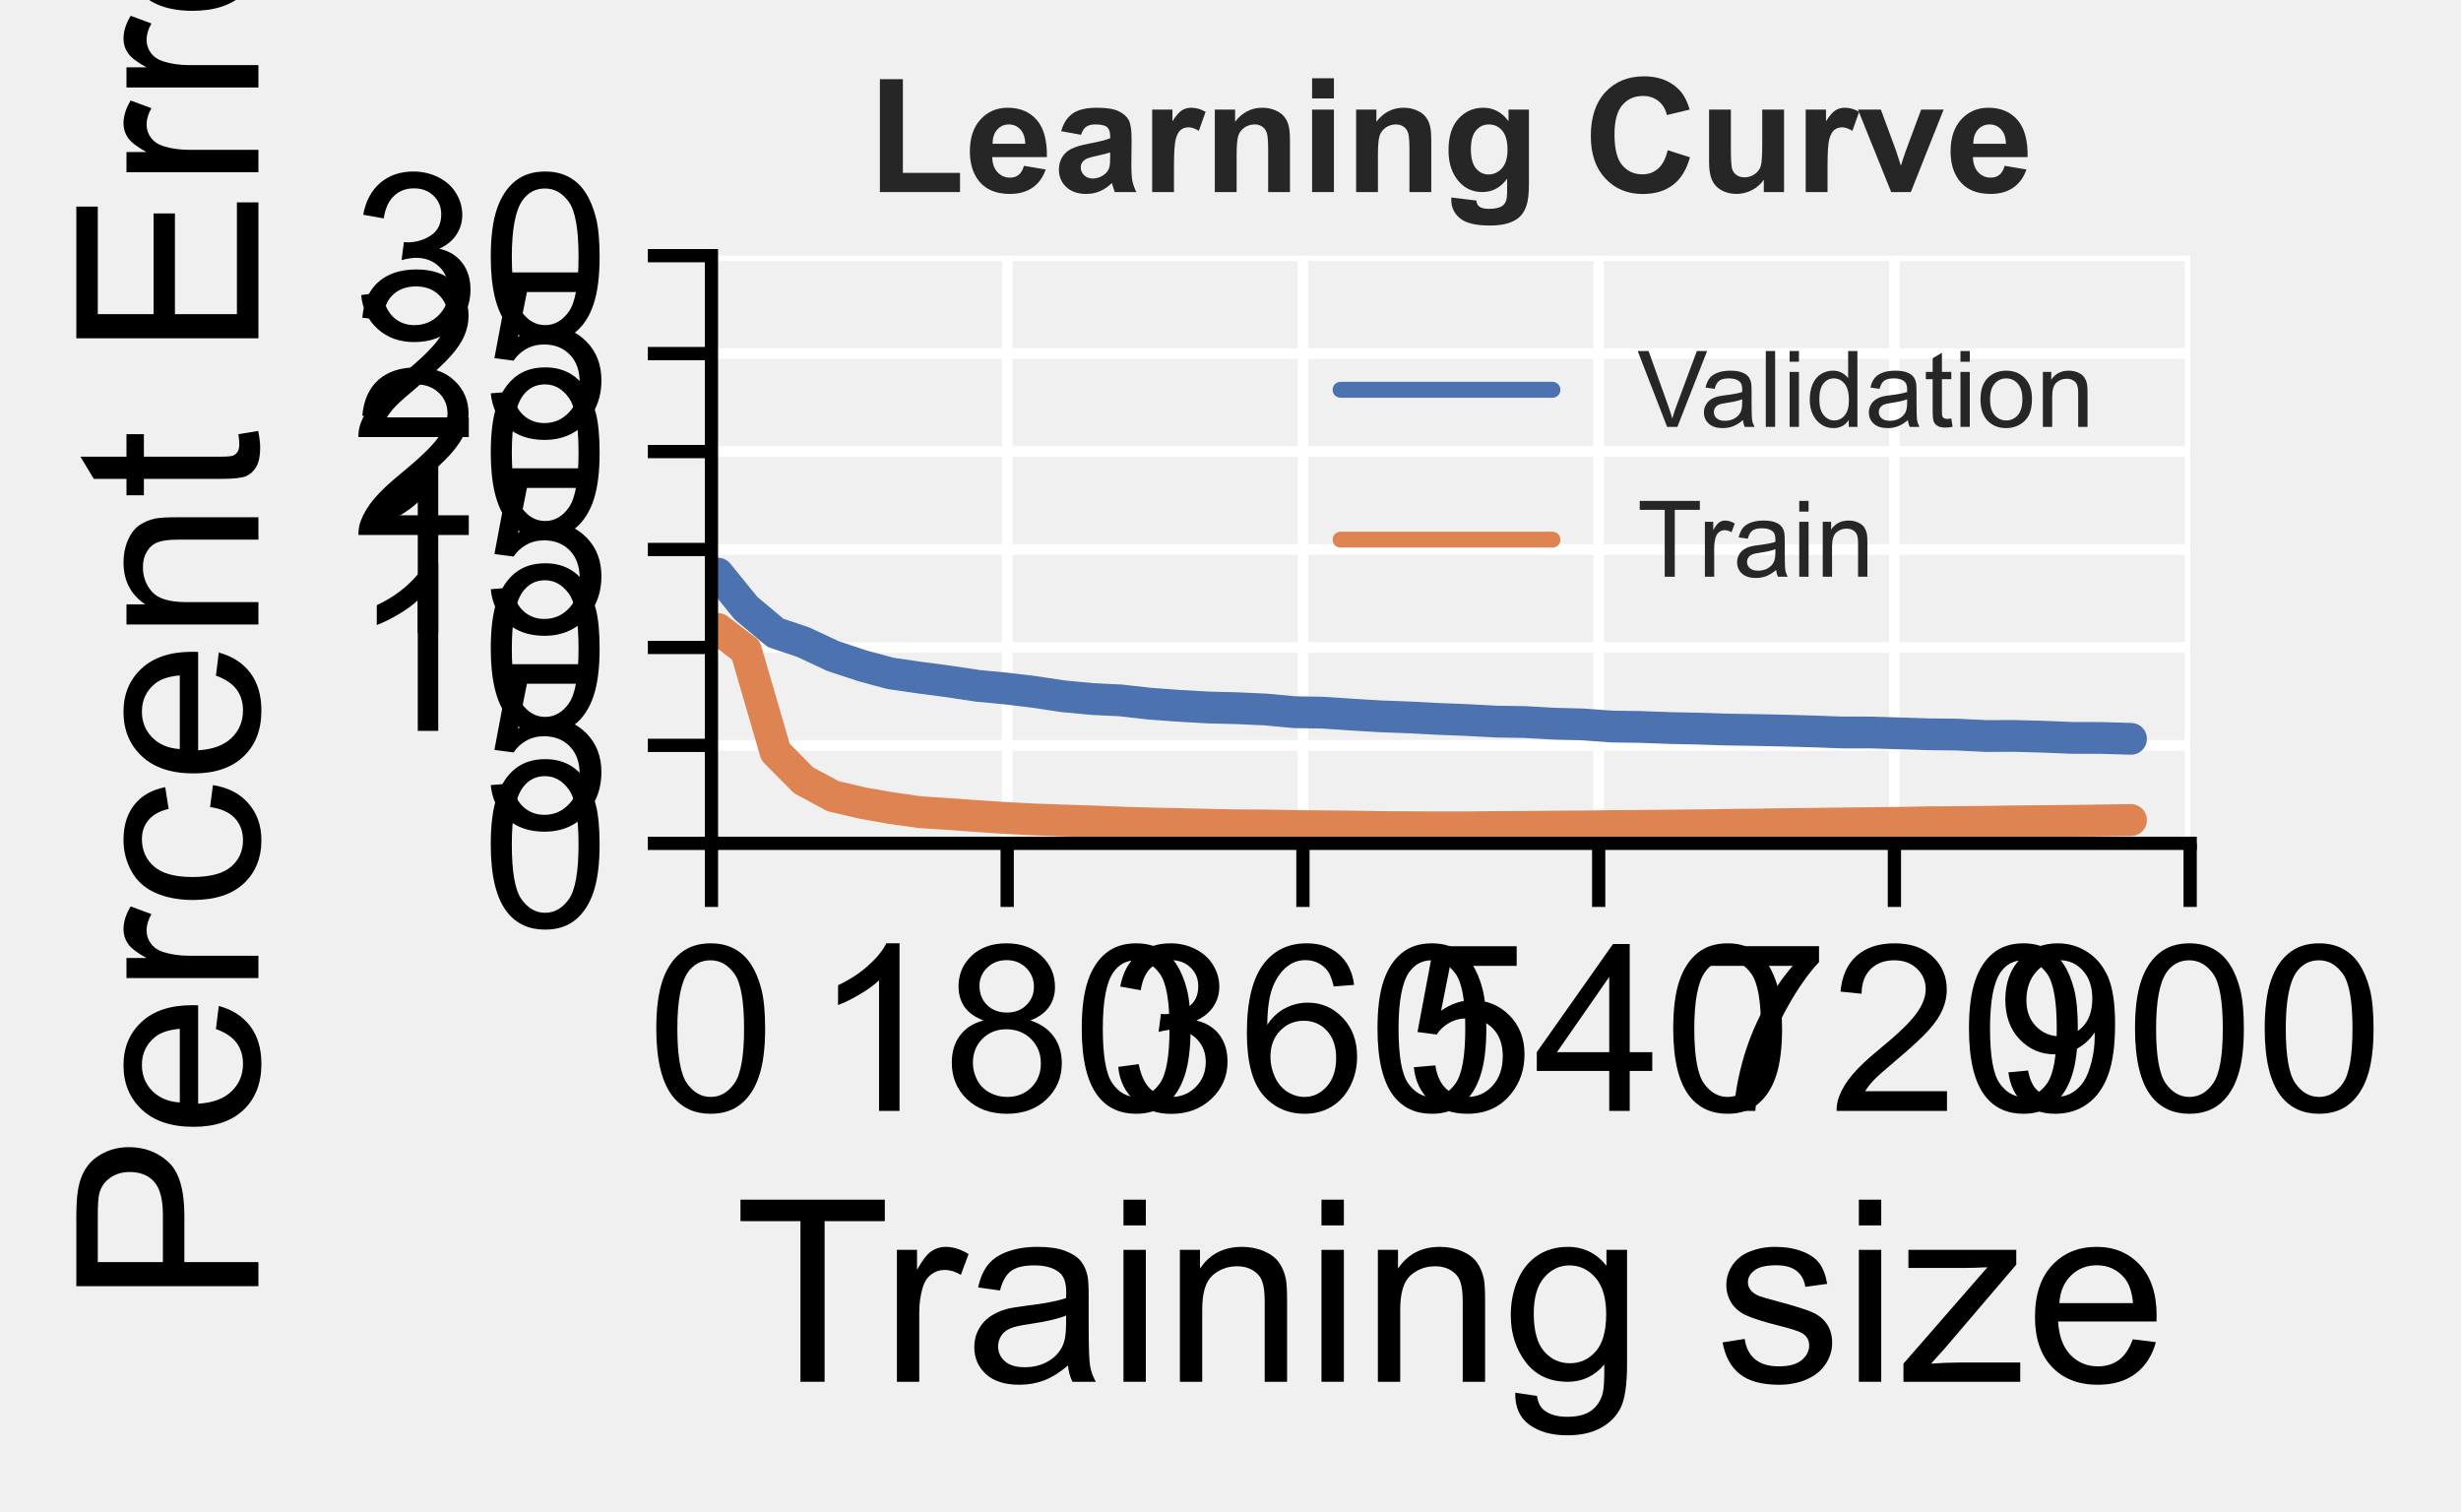
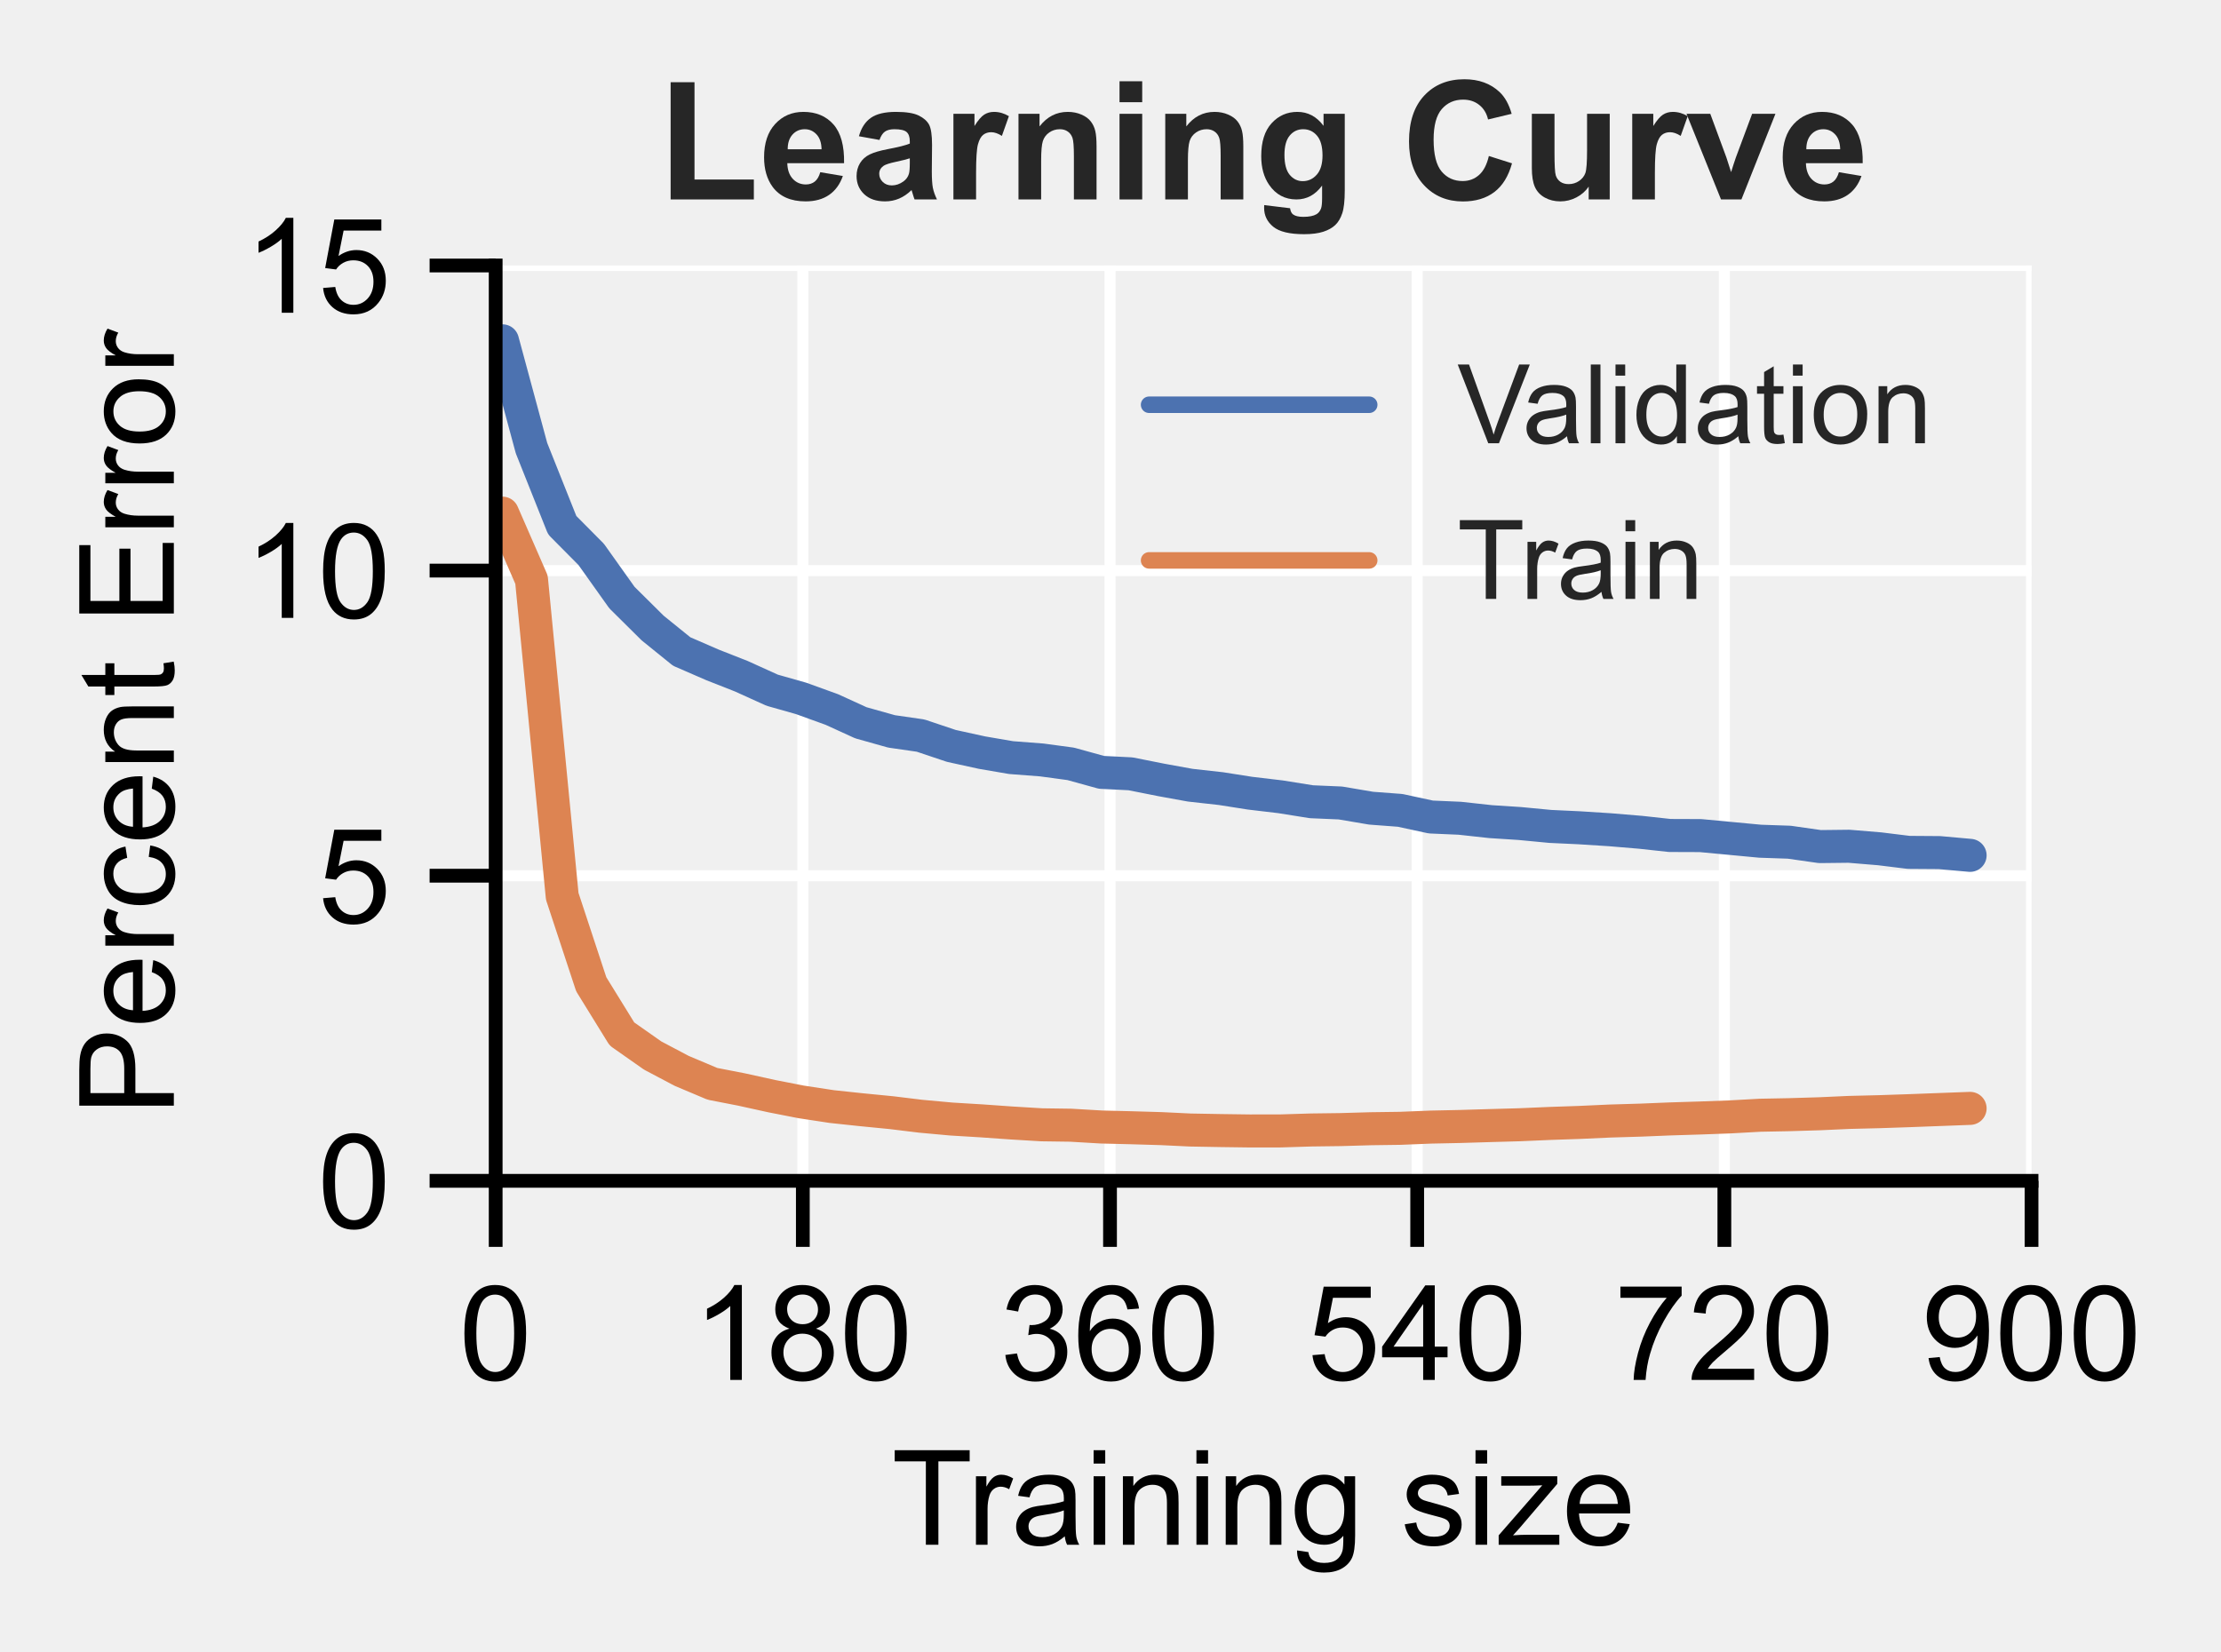
- <svg xmlns="http://www.w3.org/2000/svg" xmlns:xlink="http://www.w3.org/1999/xlink" width="232.168pt" height="142.609pt" viewBox="0 0 232.168 142.609" version="1.1">
+ <svg xmlns="http://www.w3.org/2000/svg" xmlns:xlink="http://www.w3.org/1999/xlink" width="201.73pt" height="150.069pt" viewBox="0 0 201.73 150.069" version="1.1">
  <defs>
    <style type="text/css">*{stroke-linejoin: round; stroke-linecap: butt}</style>
  </defs>
  <g id="figure_1">
    <g id="patch_1">
-       <path d="M 0 142.609  L 232.168 142.609  L 232.168 0  L 0 0  L 0 142.609  z " style="fill: none" />
+       <path d="M 0 150.069  L 201.73 150.069  L 201.73 -0  L 0 -0  L 0 150.069  z " style="fill: none" />
    </g>
    <g id="axes_1">
      <g id="patch_2">
-         <path d="M 67.117 79.56  L 206.617 79.56  L 206.617 24.12  L 67.117 24.12  L 67.117 79.56  z " style="fill: none" />
+         <path d="M 45.021 107.28  L 184.521 107.28  L 184.521 24.12  L 45.021 24.12  L 45.021 107.28  z " style="fill: none" />
      </g>
      <g id="matplotlib.axis_1">
        <g id="xtick_1">
          <g id="line2d_1">
-             <path d="M 67.117 79.56  L 67.117 24.12  " clip-path="url(#p096c5329d2)" style="fill: none; stroke: #ffffff; stroke-linecap: round" />
+             <path d="M 45.021 107.28  L 45.021 24.12  " clip-path="url(#pa717173006)" style="fill: none; stroke: #ffffff; stroke-linecap: round" />
          </g>
          <g id="line2d_2">
            <defs>
-               <path id="m044b1eae76" d="M 0 0  L 0 6  " style="stroke: #000000; stroke-width: 1.25" />
-             </defs>
-             <g>
-               <use xlink:href="#m044b1eae76" x="67.117" y="79.56" style="stroke: #000000; stroke-width: 1.25" />
+               <path id="m086e9ba1fb" d="M 0 0  L 0 6  " style="stroke: #000000; stroke-width: 1.25" />
+             </defs>
+             <g>
+               <use xlink:href="#m086e9ba1fb" x="45.021" y="107.28" style="stroke: #000000; stroke-width: 1.25" />
            </g>
          </g>
          <g id="text_1">
-             <g transform="translate(60.99984 104.8067) scale(0.22 -0.22)">
+             <g transform="translate(41.68406 125.3689) scale(0.12 -0.12)">
              <defs>
                <path id="ArialMT-30" d="M 266 2259  Q 266 3072 433 3567  Q 600 4063 929 4331  Q 1259 4600 1759 4600  Q 2128 4600 2406 4451  Q 2684 4303 2865 4023  Q 3047 3744 3150 3342  Q 3253 2941 3253 2259  Q 3253 1453 3087 958  Q 2922 463 2592 192  Q 2263 -78 1759 -78  Q 1097 -78 719 397  Q 266 969 266 2259  z M 844 2259  Q 844 1131 1108 757  Q 1372 384 1759 384  Q 2147 384 2411 759  Q 2675 1134 2675 2259  Q 2675 3391 2411 3762  Q 2147 4134 1753 4134  Q 1366 4134 1134 3806  Q 844 3388 844 2259  z " transform="scale(0.015625)" />
              </defs>
              <use xlink:href="#ArialMT-30" />
            </g>
          </g>
        </g>
        <g id="xtick_2">
          <g id="line2d_3">
-             <path d="M 95.017 79.56  L 95.017 24.12  " clip-path="url(#p096c5329d2)" style="fill: none; stroke: #ffffff; stroke-linecap: round" />
+             <path d="M 72.921 107.28  L 72.921 24.12  " clip-path="url(#pa717173006)" style="fill: none; stroke: #ffffff; stroke-linecap: round" />
          </g>
          <g id="line2d_4">
            <g>
-               <use xlink:href="#m044b1eae76" x="95.017" y="79.56" style="stroke: #000000; stroke-width: 1.25" />
+               <use xlink:href="#m086e9ba1fb" x="72.921" y="107.28" style="stroke: #000000; stroke-width: 1.25" />
            </g>
          </g>
          <g id="text_2">
-             <g transform="translate(76.66578 104.8067) scale(0.22 -0.22)">
+             <g transform="translate(62.91094 125.3689) scale(0.12 -0.12)">
              <defs>
                <path id="ArialMT-31" d="M 2384 0  L 1822 0  L 1822 3584  Q 1619 3391 1289 3197  Q 959 3003 697 2906  L 697 3450  Q 1169 3672 1522 3987  Q 1875 4303 2022 4600  L 2384 4600  L 2384 0  z " transform="scale(0.015625)" />
                <path id="ArialMT-38" d="M 1131 2484  Q 781 2613 612 2850  Q 444 3088 444 3419  Q 444 3919 803 4259  Q 1163 4600 1759 4600  Q 2359 4600 2725 4251  Q 3091 3903 3091 3403  Q 3091 3084 2923 2848  Q 2756 2613 2416 2484  Q 2838 2347 3058 2040  Q 3278 1734 3278 1309  Q 3278 722 2862 322  Q 2447 -78 1769 -78  Q 1091 -78 675 323  Q 259 725 259 1325  Q 259 1772 486 2073  Q 713 2375 1131 2484  z M 1019 3438  Q 1019 3113 1228 2906  Q 1438 2700 1772 2700  Q 2097 2700 2305 2904  Q 2513 3109 2513 3406  Q 2513 3716 2298 3927  Q 2084 4138 1766 4138  Q 1444 4138 1231 3931  Q 1019 3725 1019 3438  z M 838 1322  Q 838 1081 952 856  Q 1066 631 1291 507  Q 1516 384 1775 384  Q 2178 384 2440 643  Q 2703 903 2703 1303  Q 2703 1709 2433 1975  Q 2163 2241 1756 2241  Q 1359 2241 1098 1978  Q 838 1716 838 1322  z " transform="scale(0.015625)" />
              </defs>
              <use xlink:href="#ArialMT-31" />
              <use xlink:href="#ArialMT-38" x="55.615" />
              <use xlink:href="#ArialMT-30" x="111.23" />
            </g>
          </g>
        </g>
        <g id="xtick_3">
          <g id="line2d_5">
-             <path d="M 122.917 79.56  L 122.917 24.12  " clip-path="url(#p096c5329d2)" style="fill: none; stroke: #ffffff; stroke-linecap: round" />
+             <path d="M 100.821 107.28  L 100.821 24.12  " clip-path="url(#pa717173006)" style="fill: none; stroke: #ffffff; stroke-linecap: round" />
          </g>
          <g id="line2d_6">
            <g>
-               <use xlink:href="#m044b1eae76" x="122.917" y="79.56" style="stroke: #000000; stroke-width: 1.25" />
+               <use xlink:href="#m086e9ba1fb" x="100.821" y="107.28" style="stroke: #000000; stroke-width: 1.25" />
            </g>
          </g>
          <g id="text_3">
-             <g transform="translate(104.5658 104.8067) scale(0.22 -0.22)">
+             <g transform="translate(90.81094 125.3689) scale(0.12 -0.12)">
              <defs>
                <path id="ArialMT-33" d="M 269 1209  L 831 1284  Q 928 806 1161 595  Q 1394 384 1728 384  Q 2125 384 2398 659  Q 2672 934 2672 1341  Q 2672 1728 2419 1979  Q 2166 2231 1775 2231  Q 1616 2231 1378 2169  L 1441 2663  Q 1497 2656 1531 2656  Q 1891 2656 2178 2843  Q 2466 3031 2466 3422  Q 2466 3731 2256 3934  Q 2047 4138 1716 4138  Q 1388 4138 1169 3931  Q 950 3725 888 3313  L 325 3413  Q 428 3978 793 4289  Q 1159 4600 1703 4600  Q 2078 4600 2393 4439  Q 2709 4278 2876 4000  Q 3044 3722 3044 3409  Q 3044 3113 2884 2869  Q 2725 2625 2413 2481  Q 2819 2388 3044 2092  Q 3269 1797 3269 1353  Q 3269 753 2831 336  Q 2394 -81 1725 -81  Q 1122 -81 723 278  Q 325 638 269 1209  z " transform="scale(0.015625)" />
                <path id="ArialMT-36" d="M 3184 3459  L 2625 3416  Q 2550 3747 2413 3897  Q 2184 4138 1850 4138  Q 1581 4138 1378 3988  Q 1113 3794 959 3422  Q 806 3050 800 2363  Q 1003 2672 1297 2822  Q 1591 2972 1913 2972  Q 2475 2972 2870 2558  Q 3266 2144 3266 1488  Q 3266 1056 3080 686  Q 2894 316 2569 119  Q 2244 -78 1831 -78  Q 1128 -78 684 439  Q 241 956 241 2144  Q 241 3472 731 4075  Q 1159 4600 1884 4600  Q 2425 4600 2770 4297  Q 3116 3994 3184 3459  z M 888 1484  Q 888 1194 1011 928  Q 1134 663 1356 523  Q 1578 384 1822 384  Q 2178 384 2434 671  Q 2691 959 2691 1453  Q 2691 1928 2437 2201  Q 2184 2475 1800 2475  Q 1419 2475 1153 2201  Q 888 1928 888 1484  z " transform="scale(0.015625)" />
              </defs>
              <use xlink:href="#ArialMT-33" />
              <use xlink:href="#ArialMT-36" x="55.615" />
              <use xlink:href="#ArialMT-30" x="111.23" />
            </g>
          </g>
        </g>
        <g id="xtick_4">
          <g id="line2d_7">
-             <path d="M 150.817 79.56  L 150.817 24.12  " clip-path="url(#p096c5329d2)" style="fill: none; stroke: #ffffff; stroke-linecap: round" />
+             <path d="M 128.721 107.28  L 128.721 24.12  " clip-path="url(#pa717173006)" style="fill: none; stroke: #ffffff; stroke-linecap: round" />
          </g>
          <g id="line2d_8">
            <g>
-               <use xlink:href="#m044b1eae76" x="150.817" y="79.56" style="stroke: #000000; stroke-width: 1.25" />
+               <use xlink:href="#m086e9ba1fb" x="128.721" y="107.28" style="stroke: #000000; stroke-width: 1.25" />
            </g>
          </g>
          <g id="text_4">
-             <g transform="translate(132.4658 104.8067) scale(0.22 -0.22)">
+             <g transform="translate(118.7109 125.3689) scale(0.12 -0.12)">
              <defs>
                <path id="ArialMT-35" d="M 266 1200  L 856 1250  Q 922 819 1161 601  Q 1400 384 1738 384  Q 2144 384 2425 690  Q 2706 997 2706 1503  Q 2706 1984 2436 2262  Q 2166 2541 1728 2541  Q 1456 2541 1237 2417  Q 1019 2294 894 2097  L 366 2166  L 809 4519  L 3088 4519  L 3088 3981  L 1259 3981  L 1013 2750  Q 1425 3038 1878 3038  Q 2478 3038 2890 2622  Q 3303 2206 3303 1553  Q 3303 931 2941 478  Q 2500 -78 1738 -78  Q 1113 -78 717 272  Q 322 622 266 1200  z " transform="scale(0.015625)" />
                <path id="ArialMT-34" d="M 2069 0  L 2069 1097  L 81 1097  L 81 1613  L 2172 4581  L 2631 4581  L 2631 1613  L 3250 1613  L 3250 1097  L 2631 1097  L 2631 0  L 2069 0  z M 2069 1613  L 2069 3678  L 634 1613  L 2069 1613  z " transform="scale(0.015625)" />
              </defs>
              <use xlink:href="#ArialMT-35" />
              <use xlink:href="#ArialMT-34" x="55.615" />
              <use xlink:href="#ArialMT-30" x="111.23" />
            </g>
          </g>
        </g>
        <g id="xtick_5">
          <g id="line2d_9">
-             <path d="M 178.717 79.56  L 178.717 24.12  " clip-path="url(#p096c5329d2)" style="fill: none; stroke: #ffffff; stroke-linecap: round" />
+             <path d="M 156.621 107.28  L 156.621 24.12  " clip-path="url(#pa717173006)" style="fill: none; stroke: #ffffff; stroke-linecap: round" />
          </g>
          <g id="line2d_10">
            <g>
-               <use xlink:href="#m044b1eae76" x="178.717" y="79.56" style="stroke: #000000; stroke-width: 1.25" />
+               <use xlink:href="#m086e9ba1fb" x="156.621" y="107.28" style="stroke: #000000; stroke-width: 1.25" />
            </g>
          </g>
          <g id="text_5">
-             <g transform="translate(160.3658 104.8067) scale(0.22 -0.22)">
+             <g transform="translate(146.6109 125.3689) scale(0.12 -0.12)">
              <defs>
                <path id="ArialMT-37" d="M 303 3981  L 303 4522  L 3269 4522  L 3269 4084  Q 2831 3619 2401 2847  Q 1972 2075 1738 1259  Q 1569 684 1522 0  L 944 0  Q 953 541 1156 1306  Q 1359 2072 1739 2783  Q 2119 3494 2547 3981  L 303 3981  z " transform="scale(0.015625)" />
                <path id="ArialMT-32" d="M 3222 541  L 3222 0  L 194 0  Q 188 203 259 391  Q 375 700 629 1000  Q 884 1300 1366 1694  Q 2113 2306 2375 2664  Q 2638 3022 2638 3341  Q 2638 3675 2398 3904  Q 2159 4134 1775 4134  Q 1369 4134 1125 3890  Q 881 3647 878 3216  L 300 3275  Q 359 3922 746 4261  Q 1134 4600 1788 4600  Q 2447 4600 2831 4234  Q 3216 3869 3216 3328  Q 3216 3053 3103 2787  Q 2991 2522 2730 2228  Q 2469 1934 1863 1422  Q 1356 997 1212 845  Q 1069 694 975 541  L 3222 541  z " transform="scale(0.015625)" />
              </defs>
              <use xlink:href="#ArialMT-37" />
              <use xlink:href="#ArialMT-32" x="55.615" />
              <use xlink:href="#ArialMT-30" x="111.23" />
            </g>
          </g>
        </g>
        <g id="xtick_6">
          <g id="line2d_11">
-             <path d="M 206.617 79.56  L 206.617 24.12  " clip-path="url(#p096c5329d2)" style="fill: none; stroke: #ffffff; stroke-linecap: round" />
+             <path d="M 184.521 107.28  L 184.521 24.12  " clip-path="url(#pa717173006)" style="fill: none; stroke: #ffffff; stroke-linecap: round" />
          </g>
          <g id="line2d_12">
            <g>
-               <use xlink:href="#m044b1eae76" x="206.617" y="79.56" style="stroke: #000000; stroke-width: 1.25" />
+               <use xlink:href="#m086e9ba1fb" x="184.521" y="107.28" style="stroke: #000000; stroke-width: 1.25" />
            </g>
          </g>
          <g id="text_6">
-             <g transform="translate(188.2658 104.8067) scale(0.22 -0.22)">
+             <g transform="translate(174.5109 125.3689) scale(0.12 -0.12)">
              <defs>
                <path id="ArialMT-39" d="M 350 1059  L 891 1109  Q 959 728 1153 556  Q 1347 384 1650 384  Q 1909 384 2104 503  Q 2300 622 2425 820  Q 2550 1019 2634 1356  Q 2719 1694 2719 2044  Q 2719 2081 2716 2156  Q 2547 1888 2255 1720  Q 1963 1553 1622 1553  Q 1053 1553 659 1965  Q 266 2378 266 3053  Q 266 3750 677 4175  Q 1088 4600 1706 4600  Q 2153 4600 2523 4359  Q 2894 4119 3086 3673  Q 3278 3228 3278 2384  Q 3278 1506 3087 986  Q 2897 466 2520 194  Q 2144 -78 1638 -78  Q 1100 -78 759 220  Q 419 519 350 1059  z M 2653 3081  Q 2653 3566 2395 3850  Q 2138 4134 1775 4134  Q 1400 4134 1122 3828  Q 844 3522 844 3034  Q 844 2597 1108 2323  Q 1372 2050 1759 2050  Q 2150 2050 2401 2323  Q 2653 2597 2653 3081  z " transform="scale(0.015625)" />
              </defs>
              <use xlink:href="#ArialMT-39" />
              <use xlink:href="#ArialMT-30" x="55.615" />
              <use xlink:href="#ArialMT-30" x="111.23" />
            </g>
          </g>
        </g>
        <g id="text_7">
-           <g transform="translate(69.29375 130.358) scale(0.24 -0.24)">
+           <g transform="translate(80.98406 140.3433) scale(0.12 -0.12)">
            <defs>
              <path id="ArialMT-54" d="M 1659 0  L 1659 4041  L 150 4041  L 150 4581  L 3781 4581  L 3781 4041  L 2266 4041  L 2266 0  L 1659 0  z " transform="scale(0.015625)" />
              <path id="ArialMT-72" d="M 416 0  L 416 3319  L 922 3319  L 922 2816  Q 1116 3169 1280 3281  Q 1444 3394 1641 3394  Q 1925 3394 2219 3213  L 2025 2691  Q 1819 2813 1613 2813  Q 1428 2813 1281 2702  Q 1134 2591 1072 2394  Q 978 2094 978 1738  L 978 0  L 416 0  z " transform="scale(0.015625)" />
              <path id="ArialMT-61" d="M 2588 409  Q 2275 144 1986 34  Q 1697 -75 1366 -75  Q 819 -75 525 192  Q 231 459 231 875  Q 231 1119 342 1320  Q 453 1522 633 1644  Q 813 1766 1038 1828  Q 1203 1872 1538 1913  Q 2219 1994 2541 2106  Q 2544 2222 2544 2253  Q 2544 2597 2384 2738  Q 2169 2928 1744 2928  Q 1347 2928 1158 2789  Q 969 2650 878 2297  L 328 2372  Q 403 2725 575 2942  Q 747 3159 1072 3276  Q 1397 3394 1825 3394  Q 2250 3394 2515 3294  Q 2781 3194 2906 3042  Q 3031 2891 3081 2659  Q 3109 2516 3109 2141  L 3109 1391  Q 3109 606 3145 398  Q 3181 191 3288 0  L 2700 0  Q 2613 175 2588 409  z M 2541 1666  Q 2234 1541 1622 1453  Q 1275 1403 1131 1340  Q 988 1278 909 1158  Q 831 1038 831 891  Q 831 666 1001 516  Q 1172 366 1500 366  Q 1825 366 2078 508  Q 2331 650 2450 897  Q 2541 1088 2541 1459  L 2541 1666  z " transform="scale(0.015625)" />
              <path id="ArialMT-69" d="M 425 3934  L 425 4581  L 988 4581  L 988 3934  L 425 3934  z M 425 0  L 425 3319  L 988 3319  L 988 0  L 425 0  z " transform="scale(0.015625)" />
              <path id="ArialMT-6e" d="M 422 0  L 422 3319  L 928 3319  L 928 2847  Q 1294 3394 1984 3394  Q 2284 3394 2536 3286  Q 2788 3178 2913 3003  Q 3038 2828 3088 2588  Q 3119 2431 3119 2041  L 3119 0  L 2556 0  L 2556 2019  Q 2556 2363 2490 2533  Q 2425 2703 2258 2804  Q 2091 2906 1866 2906  Q 1506 2906 1245 2678  Q 984 2450 984 1813  L 984 0  L 422 0  z " transform="scale(0.015625)" />
              <path id="ArialMT-67" d="M 319 -275  L 866 -356  Q 900 -609 1056 -725  Q 1266 -881 1628 -881  Q 2019 -881 2231 -725  Q 2444 -569 2519 -288  Q 2563 -116 2559 434  Q 2191 0 1641 0  Q 956 0 581 494  Q 206 988 206 1678  Q 206 2153 378 2554  Q 550 2956 876 3175  Q 1203 3394 1644 3394  Q 2231 3394 2613 2919  L 2613 3319  L 3131 3319  L 3131 450  Q 3131 -325 2973 -648  Q 2816 -972 2473 -1159  Q 2131 -1347 1631 -1347  Q 1038 -1347 672 -1080  Q 306 -813 319 -275  z M 784 1719  Q 784 1066 1043 766  Q 1303 466 1694 466  Q 2081 466 2343 764  Q 2606 1063 2606 1700  Q 2606 2309 2336 2618  Q 2066 2928 1684 2928  Q 1309 2928 1046 2623  Q 784 2319 784 1719  z " transform="scale(0.015625)" />
              <path id="ArialMT-20" transform="scale(0.015625)" />
              <path id="ArialMT-73" d="M 197 991  L 753 1078  Q 800 744 1014 566  Q 1228 388 1613 388  Q 2000 388 2187 545  Q 2375 703 2375 916  Q 2375 1106 2209 1216  Q 2094 1291 1634 1406  Q 1016 1563 777 1677  Q 538 1791 414 1992  Q 291 2194 291 2438  Q 291 2659 392 2848  Q 494 3038 669 3163  Q 800 3259 1026 3326  Q 1253 3394 1513 3394  Q 1903 3394 2198 3281  Q 2494 3169 2634 2976  Q 2775 2784 2828 2463  L 2278 2388  Q 2241 2644 2061 2787  Q 1881 2931 1553 2931  Q 1166 2931 1000 2803  Q 834 2675 834 2503  Q 834 2394 903 2306  Q 972 2216 1119 2156  Q 1203 2125 1616 2013  Q 2213 1853 2448 1751  Q 2684 1650 2818 1456  Q 2953 1263 2953 975  Q 2953 694 2789 445  Q 2625 197 2315 61  Q 2006 -75 1616 -75  Q 969 -75 630 194  Q 291 463 197 991  z " transform="scale(0.015625)" />
              <path id="ArialMT-7a" d="M 125 0  L 125 456  L 2238 2881  Q 1878 2863 1603 2863  L 250 2863  L 250 3319  L 2963 3319  L 2963 2947  L 1166 841  L 819 456  Q 1197 484 1528 484  L 3063 484  L 3063 0  L 125 0  z " transform="scale(0.015625)" />
              <path id="ArialMT-65" d="M 2694 1069  L 3275 997  Q 3138 488 2766 206  Q 2394 -75 1816 -75  Q 1088 -75 661 373  Q 234 822 234 1631  Q 234 2469 665 2931  Q 1097 3394 1784 3394  Q 2450 3394 2872 2941  Q 3294 2488 3294 1666  Q 3294 1616 3291 1516  L 816 1516  Q 847 969 1125 678  Q 1403 388 1819 388  Q 2128 388 2347 550  Q 2566 713 2694 1069  z M 847 1978  L 2700 1978  Q 2663 2397 2488 2606  Q 2219 2931 1791 2931  Q 1403 2931 1139 2672  Q 875 2413 847 1978  z " transform="scale(0.015625)" />
            </defs>
            <use xlink:href="#ArialMT-54" />
            <use xlink:href="#ArialMT-72" x="57.334" />
            <use xlink:href="#ArialMT-61" x="90.635" />
            <use xlink:href="#ArialMT-69" x="146.25" />
            <use xlink:href="#ArialMT-6e" x="168.467" />
            <use xlink:href="#ArialMT-69" x="224.082" />
            <use xlink:href="#ArialMT-6e" x="246.299" />
            <use xlink:href="#ArialMT-67" x="301.914" />
            <use xlink:href="#ArialMT-20" x="357.529" />
            <use xlink:href="#ArialMT-73" x="385.312" />
            <use xlink:href="#ArialMT-69" x="435.312" />
            <use xlink:href="#ArialMT-7a" x="457.529" />
            <use xlink:href="#ArialMT-65" x="507.529" />
          </g>
        </g>
      </g>
      <g id="matplotlib.axis_2">
        <g id="ytick_1">
          <g id="line2d_13">
-             <path d="M 67.117 79.56  L 206.617 79.56  " clip-path="url(#p096c5329d2)" style="fill: none; stroke: #ffffff; stroke-linecap: round" />
+             <path d="M 45.021 107.28  L 184.521 107.28  " clip-path="url(#pa717173006)" style="fill: none; stroke: #ffffff; stroke-linecap: round" />
          </g>
          <g id="line2d_14">
            <defs>
-               <path id="m96434bed02" d="M 0 0  L -6 0  " style="stroke: #000000; stroke-width: 1.25" />
-             </defs>
-             <g>
-               <use xlink:href="#m96434bed02" x="67.117" y="79.56" style="stroke: #000000; stroke-width: 1.25" />
+               <path id="m8877503e94" d="M 0 0  L -6 0  " style="stroke: #000000; stroke-width: 1.25" />
+             </defs>
+             <g>
+               <use xlink:href="#m8877503e94" x="45.021" y="107.28" style="stroke: #000000; stroke-width: 1.25" />
            </g>
          </g>
          <g id="text_8">
-             <g transform="translate(45.38281 87.43313) scale(0.22 -0.22)">
+             <g transform="translate(28.8475 111.5742) scale(0.12 -0.12)">
              <use xlink:href="#ArialMT-30" />
            </g>
          </g>
        </g>
        <g id="ytick_2">
          <g id="line2d_15">
-             <path d="M 67.117 70.32  L 206.617 70.32  " clip-path="url(#p096c5329d2)" style="fill: none; stroke: #ffffff; stroke-linecap: round" />
+             <path d="M 45.021 79.56  L 184.521 79.56  " clip-path="url(#pa717173006)" style="fill: none; stroke: #ffffff; stroke-linecap: round" />
          </g>
          <g id="line2d_16">
            <g>
-               <use xlink:href="#m96434bed02" x="67.117" y="70.32" style="stroke: #000000; stroke-width: 1.25" />
+               <use xlink:href="#m8877503e94" x="45.021" y="79.56" style="stroke: #000000; stroke-width: 1.25" />
            </g>
          </g>
          <g id="text_9">
-             <g transform="translate(45.38281 78.19312) scale(0.22 -0.22)">
+             <g transform="translate(28.8475 83.85422) scale(0.12 -0.12)">
              <use xlink:href="#ArialMT-35" />
            </g>
          </g>
        </g>
        <g id="ytick_3">
          <g id="line2d_17">
-             <path d="M 67.117 61.08  L 206.617 61.08  " clip-path="url(#p096c5329d2)" style="fill: none; stroke: #ffffff; stroke-linecap: round" />
+             <path d="M 45.021 51.84  L 184.521 51.84  " clip-path="url(#pa717173006)" style="fill: none; stroke: #ffffff; stroke-linecap: round" />
          </g>
          <g id="line2d_18">
            <g>
-               <use xlink:href="#m96434bed02" x="67.117" y="61.08" style="stroke: #000000; stroke-width: 1.25" />
+               <use xlink:href="#m8877503e94" x="45.021" y="51.84" style="stroke: #000000; stroke-width: 1.25" />
            </g>
          </g>
          <g id="text_10">
-             <g transform="translate(33.14875 68.95312) scale(0.22 -0.22)">
+             <g transform="translate(22.17438 56.13422) scale(0.12 -0.12)">
              <use xlink:href="#ArialMT-31" />
              <use xlink:href="#ArialMT-30" x="55.615" />
            </g>
          </g>
        </g>
        <g id="ytick_4">
          <g id="line2d_19">
-             <path d="M 67.117 51.84  L 206.617 51.84  " clip-path="url(#p096c5329d2)" style="fill: none; stroke: #ffffff; stroke-linecap: round" />
+             <path d="M 45.021 24.12  L 184.521 24.12  " clip-path="url(#pa717173006)" style="fill: none; stroke: #ffffff; stroke-linecap: round" />
          </g>
          <g id="line2d_20">
            <g>
-               <use xlink:href="#m96434bed02" x="67.117" y="51.84" style="stroke: #000000; stroke-width: 1.25" />
+               <use xlink:href="#m8877503e94" x="45.021" y="24.12" style="stroke: #000000; stroke-width: 1.25" />
            </g>
          </g>
          <g id="text_11">
-             <g transform="translate(33.14875 59.71312) scale(0.22 -0.22)">
+             <g transform="translate(22.17438 28.41422) scale(0.12 -0.12)">
              <use xlink:href="#ArialMT-31" />
              <use xlink:href="#ArialMT-35" x="55.615" />
            </g>
          </g>
        </g>
-         <g id="ytick_5">
-           <g id="line2d_21">
-             <path d="M 67.117 42.6  L 206.617 42.6  " clip-path="url(#p096c5329d2)" style="fill: none; stroke: #ffffff; stroke-linecap: round" />
-           </g>
-           <g id="line2d_22">
-             <g>
-               <use xlink:href="#m96434bed02" x="67.117" y="42.6" style="stroke: #000000; stroke-width: 1.25" />
-             </g>
-           </g>
-           <g id="text_12">
-             <g transform="translate(33.14875 50.47313) scale(0.22 -0.22)">
-               <use xlink:href="#ArialMT-32" />
-               <use xlink:href="#ArialMT-30" x="55.615" />
-             </g>
-           </g>
-         </g>
-         <g id="ytick_6">
-           <g id="line2d_23">
-             <path d="M 67.117 33.36  L 206.617 33.36  " clip-path="url(#p096c5329d2)" style="fill: none; stroke: #ffffff; stroke-linecap: round" />
-           </g>
-           <g id="line2d_24">
-             <g>
-               <use xlink:href="#m96434bed02" x="67.117" y="33.36" style="stroke: #000000; stroke-width: 1.25" />
-             </g>
-           </g>
-           <g id="text_13">
-             <g transform="translate(33.14875 41.23313) scale(0.22 -0.22)">
-               <use xlink:href="#ArialMT-32" />
-               <use xlink:href="#ArialMT-35" x="55.615" />
-             </g>
-           </g>
-         </g>
-         <g id="ytick_7">
-           <g id="line2d_25">
-             <path d="M 67.117 24.12  L 206.617 24.12  " clip-path="url(#p096c5329d2)" style="fill: none; stroke: #ffffff; stroke-linecap: round" />
-           </g>
-           <g id="line2d_26">
-             <g>
-               <use xlink:href="#m96434bed02" x="67.117" y="24.12" style="stroke: #000000; stroke-width: 1.25" />
-             </g>
-           </g>
-           <g id="text_14">
-             <g transform="translate(33.14875 31.99312) scale(0.22 -0.22)">
-               <use xlink:href="#ArialMT-33" />
-               <use xlink:href="#ArialMT-30" x="55.615" />
-             </g>
-           </g>
-         </g>
-         <g id="text_15">
-           <g transform="translate(24.37875 123.1908) rotate(-90) scale(0.24 -0.24)">
+         <g id="text_12">
+           <g transform="translate(15.78937 101.3752) rotate(-90) scale(0.12 -0.12)">
            <defs>
              <path id="ArialMT-50" d="M 494 0  L 494 4581  L 2222 4581  Q 2678 4581 2919 4538  Q 3256 4481 3484 4323  Q 3713 4166 3852 3881  Q 3991 3597 3991 3256  Q 3991 2672 3619 2267  Q 3247 1863 2275 1863  L 1100 1863  L 1100 0  L 494 0  z M 1100 2403  L 2284 2403  Q 2872 2403 3119 2622  Q 3366 2841 3366 3238  Q 3366 3525 3220 3729  Q 3075 3934 2838 4000  Q 2684 4041 2272 4041  L 1100 4041  L 1100 2403  z " transform="scale(0.015625)" />
              <path id="ArialMT-63" d="M 2588 1216  L 3141 1144  Q 3050 572 2676 248  Q 2303 -75 1759 -75  Q 1078 -75 664 370  Q 250 816 250 1647  Q 250 2184 428 2587  Q 606 2991 970 3192  Q 1334 3394 1763 3394  Q 2303 3394 2647 3120  Q 2991 2847 3088 2344  L 2541 2259  Q 2463 2594 2264 2762  Q 2066 2931 1784 2931  Q 1359 2931 1093 2626  Q 828 2322 828 1663  Q 828 994 1084 691  Q 1341 388 1753 388  Q 2084 388 2306 591  Q 2528 794 2588 1216  z " transform="scale(0.015625)" />
              <path id="ArialMT-74" d="M 1650 503  L 1731 6  Q 1494 -44 1306 -44  Q 1000 -44 831 53  Q 663 150 594 308  Q 525 466 525 972  L 525 2881  L 113 2881  L 113 3319  L 525 3319  L 525 4141  L 1084 4478  L 1084 3319  L 1650 3319  L 1650 2881  L 1084 2881  L 1084 941  Q 1084 700 1114 631  Q 1144 563 1211 522  Q 1278 481 1403 481  Q 1497 481 1650 503  z " transform="scale(0.015625)" />
              <path id="ArialMT-45" d="M 506 0  L 506 4581  L 3819 4581  L 3819 4041  L 1113 4041  L 1113 2638  L 3647 2638  L 3647 2100  L 1113 2100  L 1113 541  L 3925 541  L 3925 0  L 506 0  z " transform="scale(0.015625)" />
              <path id="ArialMT-6f" d="M 213 1659  Q 213 2581 725 3025  Q 1153 3394 1769 3394  Q 2453 3394 2887 2945  Q 3322 2497 3322 1706  Q 3322 1066 3130 698  Q 2938 331 2570 128  Q 2203 -75 1769 -75  Q 1072 -75 642 372  Q 213 819 213 1659  z M 791 1659  Q 791 1022 1069 705  Q 1347 388 1769 388  Q 2188 388 2466 706  Q 2744 1025 2744 1678  Q 2744 2294 2464 2611  Q 2184 2928 1769 2928  Q 1347 2928 1069 2612  Q 791 2297 791 1659  z " transform="scale(0.015625)" />
            </defs>
            <use xlink:href="#ArialMT-50" />
            <use xlink:href="#ArialMT-65" x="66.699" />
            <use xlink:href="#ArialMT-72" x="122.314" />
            <use xlink:href="#ArialMT-63" x="155.615" />
            <use xlink:href="#ArialMT-65" x="205.615" />
            <use xlink:href="#ArialMT-6e" x="261.23" />
            <use xlink:href="#ArialMT-74" x="316.846" />
            <use xlink:href="#ArialMT-20" x="344.629" />
            <use xlink:href="#ArialMT-45" x="372.412" />
            <use xlink:href="#ArialMT-72" x="439.111" />
            <use xlink:href="#ArialMT-72" x="472.412" />
            <use xlink:href="#ArialMT-6f" x="505.713" />
            <use xlink:href="#ArialMT-72" x="561.328" />
          </g>
        </g>
      </g>
      <g id="PolyCollection_1" />
      <g id="PolyCollection_2" />
-       <g id="line2d_27">
-         <path d="M 67.737 54.121  L 70.372 57.371  L 73.162 59.705  L 75.797 60.591  L 78.587 61.898  L 81.377 62.819  L 84.012 63.53  L 86.802 63.934  L 89.437 64.28  L 92.227 64.701  L 94.862 64.95  L 97.652 65.287  L 100.287 65.688  L 103.077 65.949  L 105.712 66.076  L 108.502 66.389  L 111.292 66.592  L 113.927 66.743  L 116.717 66.814  L 119.352 66.933  L 122.142 67.19  L 124.777 67.234  L 127.567 67.419  L 130.202 67.578  L 132.992 67.682  L 135.627 67.82  L 138.417 67.93  L 141.207 68.079  L 143.842 68.117  L 146.632 68.275  L 149.267 68.341  L 152.057 68.542  L 154.692 68.58  L 157.482 68.682  L 160.117 68.738  L 162.907 68.827  L 165.542 68.868  L 168.332 68.927  L 171.122 69.005  L 173.757 69.101  L 176.547 69.105  L 179.182 69.187  L 181.972 69.275  L 184.607 69.305  L 187.397 69.438  L 190.032 69.428  L 192.822 69.505  L 195.457 69.613  L 198.247 69.62  L 201.037 69.703  " clip-path="url(#p096c5329d2)" style="fill: none; stroke: #4c72b0; stroke-width: 3; stroke-linecap: round" />
-       </g>
-       <g id="line2d_28">
-         <path d="M 67.737 59.34  L 70.372 61.354  L 73.162 70.943  L 75.797 73.607  L 78.587 75.113  L 81.377 75.765  L 84.012 76.23  L 86.802 76.622  L 89.437 76.793  L 92.227 76.998  L 94.862 77.169  L 97.652 77.311  L 100.287 77.405  L 103.077 77.496  L 105.712 77.603  L 108.502 77.689  L 111.292 77.745  L 113.927 77.807  L 116.717 77.863  L 119.352 77.875  L 122.142 77.93  L 124.777 77.951  L 127.567 77.979  L 130.202 78.021  L 132.992 78.038  L 135.627 78.05  L 138.417 78.048  L 141.207 78.02  L 143.842 78.008  L 146.632 77.982  L 149.267 77.97  L 152.057 77.932  L 154.692 77.914  L 157.482 77.886  L 160.117 77.861  L 162.907 77.821  L 165.542 77.791  L 168.332 77.749  L 171.122 77.721  L 173.757 77.685  L 176.547 77.656  L 179.182 77.625  L 181.972 77.573  L 184.607 77.556  L 187.397 77.528  L 190.032 77.488  L 192.822 77.465  L 195.457 77.436  L 198.247 77.401  L 201.037 77.366  " clip-path="url(#p096c5329d2)" style="fill: none; stroke: #dd8452; stroke-width: 3; stroke-linecap: round" />
-       </g>
-       <g id="line2d_29" />
-       <g id="line2d_30" />
+       <g id="line2d_21">
+         <path d="M 45.641 30.965  L 48.276 40.715  L 51.066 47.715  L 53.701 50.373  L 56.491 54.294  L 59.281 57.059  L 61.916 59.19  L 64.706 60.403  L 67.341 61.44  L 70.131 62.705  L 72.766 63.452  L 75.556 64.461  L 78.191 65.665  L 80.981 66.449  L 83.616 66.829  L 86.406 67.766  L 89.196 68.377  L 91.831 68.829  L 94.621 69.043  L 97.256 69.399  L 100.046 70.17  L 102.681 70.302  L 105.471 70.857  L 108.106 71.336  L 110.896 71.647  L 113.531 72.061  L 116.321 72.392  L 119.111 72.839  L 121.746 72.952  L 124.536 73.425  L 127.171 73.623  L 129.961 74.226  L 132.596 74.34  L 135.386 74.646  L 138.021 74.816  L 140.811 75.082  L 143.446 75.205  L 146.236 75.383  L 149.026 75.617  L 151.661 75.905  L 154.451 75.915  L 157.086 76.163  L 159.876 76.426  L 162.511 76.516  L 165.301 76.914  L 167.936 76.884  L 170.726 77.115  L 173.361 77.44  L 176.151 77.46  L 178.941 77.71  " clip-path="url(#pa717173006)" style="fill: none; stroke: #4c72b0; stroke-width: 3; stroke-linecap: round" />
+       </g>
+       <g id="line2d_22">
+         <path d="M 45.641 46.621  L 48.276 52.662  L 51.066 81.429  L 53.701 89.422  L 56.491 93.939  L 59.281 95.897  L 61.916 97.29  L 64.706 98.467  L 67.341 98.98  L 70.131 99.594  L 72.766 100.109  L 75.556 100.534  L 78.191 100.815  L 80.981 101.089  L 83.616 101.411  L 86.406 101.666  L 89.196 101.835  L 91.831 102.022  L 94.621 102.19  L 97.256 102.227  L 100.046 102.391  L 102.681 102.455  L 105.471 102.537  L 108.106 102.664  L 110.896 102.714  L 113.531 102.75  L 116.321 102.746  L 119.111 102.66  L 121.746 102.626  L 124.536 102.546  L 127.171 102.51  L 129.961 102.398  L 132.596 102.343  L 135.386 102.259  L 138.021 102.185  L 140.811 102.065  L 143.446 101.975  L 146.236 101.848  L 149.026 101.765  L 151.661 101.657  L 154.451 101.57  L 157.086 101.475  L 159.876 101.321  L 162.511 101.27  L 165.301 101.186  L 167.936 101.066  L 170.726 100.997  L 173.361 100.908  L 176.151 100.803  L 178.941 100.698  " clip-path="url(#pa717173006)" style="fill: none; stroke: #dd8452; stroke-width: 3; stroke-linecap: round" />
+       </g>
+       <g id="line2d_23" />
+       <g id="line2d_24" />
      <g id="patch_3">
-         <path d="M 67.117 79.56  L 67.117 24.12  " style="fill: none; stroke: #000000; stroke-width: 1.25; stroke-linejoin: miter; stroke-linecap: square" />
+         <path d="M 45.021 107.28  L 45.021 24.12  " style="fill: none; stroke: #000000; stroke-width: 1.25; stroke-linejoin: miter; stroke-linecap: square" />
      </g>
      <g id="patch_4">
-         <path d="M 67.117 79.56  L 206.617 79.56  " style="fill: none; stroke: #000000; stroke-width: 1.25; stroke-linejoin: miter; stroke-linecap: square" />
-       </g>
-       <g id="text_16">
-         <g style="fill: #262626" transform="translate(81.85789 18.11953) scale(0.15 -0.15)">
+         <path d="M 45.021 107.28  L 184.521 107.28  " style="fill: none; stroke: #000000; stroke-width: 1.25; stroke-linejoin: miter; stroke-linecap: square" />
+       </g>
+       <g id="text_13">
+         <g style="fill: #262626" transform="translate(59.76164 18.11953) scale(0.15 -0.15)">
          <defs>
            <path id="Arial-BoldMT-4c" d="M 491 0  L 491 4544  L 1416 4544  L 1416 772  L 3716 772  L 3716 0  L 491 0  z " transform="scale(0.015625)" />
            <path id="Arial-BoldMT-65" d="M 2381 1056  L 3256 909  Q 3088 428 2723 176  Q 2359 -75 1813 -75  Q 947 -75 531 491  Q 203 944 203 1634  Q 203 2459 634 2926  Q 1066 3394 1725 3394  Q 2466 3394 2894 2905  Q 3322 2416 3303 1406  L 1103 1406  Q 1113 1016 1316 798  Q 1519 581 1822 581  Q 2028 581 2168 693  Q 2309 806 2381 1056  z M 2431 1944  Q 2422 2325 2234 2523  Q 2047 2722 1778 2722  Q 1491 2722 1303 2513  Q 1116 2303 1119 1944  L 2431 1944  z " transform="scale(0.015625)" />
            <path id="Arial-BoldMT-61" d="M 1116 2306  L 319 2450  Q 453 2931 781 3162  Q 1109 3394 1756 3394  Q 2344 3394 2631 3255  Q 2919 3116 3036 2902  Q 3153 2688 3153 2116  L 3144 1091  Q 3144 653 3186 445  Q 3228 238 3344 0  L 2475 0  Q 2441 88 2391 259  Q 2369 338 2359 363  Q 2134 144 1878 34  Q 1622 -75 1331 -75  Q 819 -75 523 203  Q 228 481 228 906  Q 228 1188 362 1408  Q 497 1628 739 1745  Q 981 1863 1438 1950  Q 2053 2066 2291 2166  L 2291 2253  Q 2291 2506 2166 2614  Q 2041 2722 1694 2722  Q 1459 2722 1328 2630  Q 1197 2538 1116 2306  z M 2291 1594  Q 2122 1538 1756 1459  Q 1391 1381 1278 1306  Q 1106 1184 1106 997  Q 1106 813 1243 678  Q 1381 544 1594 544  Q 1831 544 2047 700  Q 2206 819 2256 991  Q 2291 1103 2291 1419  L 2291 1594  z " transform="scale(0.015625)" />
            <path id="Arial-BoldMT-72" d="M 1300 0  L 422 0  L 422 3319  L 1238 3319  L 1238 2847  Q 1447 3181 1614 3287  Q 1781 3394 1994 3394  Q 2294 3394 2572 3228  L 2300 2463  Q 2078 2606 1888 2606  Q 1703 2606 1575 2504  Q 1447 2403 1373 2137  Q 1300 1872 1300 1025  L 1300 0  z " transform="scale(0.015625)" />
            <path id="Arial-BoldMT-6e" d="M 3478 0  L 2600 0  L 2600 1694  Q 2600 2231 2544 2389  Q 2488 2547 2361 2634  Q 2234 2722 2056 2722  Q 1828 2722 1647 2597  Q 1466 2472 1398 2265  Q 1331 2059 1331 1503  L 1331 0  L 453 0  L 453 3319  L 1269 3319  L 1269 2831  Q 1703 3394 2363 3394  Q 2653 3394 2893 3289  Q 3134 3184 3257 3021  Q 3381 2859 3429 2653  Q 3478 2447 3478 2063  L 3478 0  z " transform="scale(0.015625)" />
            <path id="Arial-BoldMT-69" d="M 459 3769  L 459 4581  L 1338 4581  L 1338 3769  L 459 3769  z M 459 0  L 459 3319  L 1338 3319  L 1338 0  L 459 0  z " transform="scale(0.015625)" />
            <path id="Arial-BoldMT-67" d="M 378 -219  L 1381 -341  Q 1406 -516 1497 -581  Q 1622 -675 1891 -675  Q 2234 -675 2406 -572  Q 2522 -503 2581 -350  Q 2622 -241 2622 53  L 2622 538  Q 2228 0 1628 0  Q 959 0 569 566  Q 263 1013 263 1678  Q 263 2513 664 2953  Q 1066 3394 1663 3394  Q 2278 3394 2678 2853  L 2678 3319  L 3500 3319  L 3500 341  Q 3500 -247 3403 -537  Q 3306 -828 3131 -993  Q 2956 -1159 2664 -1253  Q 2372 -1347 1925 -1347  Q 1081 -1347 728 -1058  Q 375 -769 375 -325  Q 375 -281 378 -219  z M 1163 1728  Q 1163 1200 1367 954  Q 1572 709 1872 709  Q 2194 709 2416 961  Q 2638 1213 2638 1706  Q 2638 2222 2425 2472  Q 2213 2722 1888 2722  Q 1572 2722 1367 2476  Q 1163 2231 1163 1728  z " transform="scale(0.015625)" />
            <path id="Arial-BoldMT-20" transform="scale(0.015625)" />
            <path id="Arial-BoldMT-43" d="M 3397 1684  L 4294 1400  Q 4088 650 3608 286  Q 3128 -78 2391 -78  Q 1478 -78 890 545  Q 303 1169 303 2250  Q 303 3394 893 4026  Q 1484 4659 2447 4659  Q 3288 4659 3813 4163  Q 4125 3869 4281 3319  L 3366 3100  Q 3284 3456 3026 3662  Q 2769 3869 2400 3869  Q 1891 3869 1573 3503  Q 1256 3138 1256 2319  Q 1256 1450 1568 1081  Q 1881 713 2381 713  Q 2750 713 3015 947  Q 3281 1181 3397 1684  z " transform="scale(0.015625)" />
            <path id="Arial-BoldMT-75" d="M 2644 0  L 2644 497  Q 2463 231 2167 78  Q 1872 -75 1544 -75  Q 1209 -75 943 72  Q 678 219 559 484  Q 441 750 441 1219  L 441 3319  L 1319 3319  L 1319 1794  Q 1319 1094 1367 936  Q 1416 778 1544 686  Q 1672 594 1869 594  Q 2094 594 2272 717  Q 2450 841 2515 1023  Q 2581 1206 2581 1919  L 2581 3319  L 3459 3319  L 3459 0  L 2644 0  z " transform="scale(0.015625)" />
            <path id="Arial-BoldMT-76" d="M 1372 0  L 34 3319  L 956 3319  L 1581 1625  L 1763 1059  Q 1834 1275 1853 1344  Q 1897 1484 1947 1625  L 2578 3319  L 3481 3319  L 2163 0  L 1372 0  z " transform="scale(0.015625)" />
          </defs>
          <use xlink:href="#Arial-BoldMT-4c" />
          <use xlink:href="#Arial-BoldMT-65" x="61.084" />
          <use xlink:href="#Arial-BoldMT-61" x="116.699" />
          <use xlink:href="#Arial-BoldMT-72" x="172.314" />
          <use xlink:href="#Arial-BoldMT-6e" x="211.23" />
          <use xlink:href="#Arial-BoldMT-69" x="272.314" />
          <use xlink:href="#Arial-BoldMT-6e" x="300.098" />
          <use xlink:href="#Arial-BoldMT-67" x="361.182" />
          <use xlink:href="#Arial-BoldMT-20" x="422.266" />
          <use xlink:href="#Arial-BoldMT-43" x="450.049" />
          <use xlink:href="#Arial-BoldMT-75" x="522.266" />
          <use xlink:href="#Arial-BoldMT-72" x="583.35" />
          <use xlink:href="#Arial-BoldMT-76" x="622.266" />
          <use xlink:href="#Arial-BoldMT-65" x="677.881" />
        </g>
      </g>
      <g id="legend_1">
        <g id="patch_5">
-           <path d="M 124.468 60.396  L 199.62 60.396  Q 201.619 60.396 201.619 58.396  L 201.619 31.117  Q 201.619 29.118 199.62 29.118  L 124.468 29.118  Q 122.469 29.118 122.469 31.117  L 122.469 58.396  Q 122.469 60.396 124.468 60.396  L 124.468 60.396  z " style="fill: none; opacity: 0" />
-         </g>
-         <g id="line2d_31">
-           <path d="M 126.468 36.772  L 136.464 36.772  L 146.46 36.772  " style="fill: none; stroke: #4c72b0; stroke-width: 1.5; stroke-linecap: round" />
-         </g>
-         <g id="text_17">
-           <g style="fill: #262626" transform="translate(154.4565 40.27088) scale(0.09996 -0.09996)">
+           <path d="M 102.372 60.396  L 177.523 60.396  Q 179.523 60.396 179.523 58.396  L 179.523 31.117  Q 179.523 29.118 177.523 29.118  L 102.372 29.118  Q 100.373 29.118 100.373 31.117  L 100.373 58.396  Q 100.373 60.396 102.372 60.396  L 102.372 60.396  z " style="fill: none; opacity: 0" />
+         </g>
+         <g id="line2d_25">
+           <path d="M 104.371 36.772  L 114.367 36.772  L 124.363 36.772  " style="fill: none; stroke: #4c72b0; stroke-width: 1.5; stroke-linecap: round" />
+         </g>
+         <g id="text_14">
+           <g style="fill: #262626" transform="translate(132.3602 40.27088) scale(0.09996 -0.09996)">
            <defs>
              <path id="ArialMT-56" d="M 1803 0  L 28 4581  L 684 4581  L 1875 1253  Q 2019 853 2116 503  Q 2222 878 2363 1253  L 3600 4581  L 4219 4581  L 2425 0  L 1803 0  z " transform="scale(0.015625)" />
              <path id="ArialMT-6c" d="M 409 0  L 409 4581  L 972 4581  L 972 0  L 409 0  z " transform="scale(0.015625)" />
              <path id="ArialMT-64" d="M 2575 0  L 2575 419  Q 2259 -75 1647 -75  Q 1250 -75 917 144  Q 584 363 401 755  Q 219 1147 219 1656  Q 219 2153 384 2558  Q 550 2963 881 3178  Q 1213 3394 1622 3394  Q 1922 3394 2156 3267  Q 2391 3141 2538 2938  L 2538 4581  L 3097 4581  L 3097 0  L 2575 0  z M 797 1656  Q 797 1019 1065 703  Q 1334 388 1700 388  Q 2069 388 2326 689  Q 2584 991 2584 1609  Q 2584 2291 2321 2609  Q 2059 2928 1675 2928  Q 1300 2928 1048 2622  Q 797 2316 797 1656  z " transform="scale(0.015625)" />
            </defs>
            <use xlink:href="#ArialMT-56" />
            <use xlink:href="#ArialMT-61" x="59.324" />
            <use xlink:href="#ArialMT-6c" x="114.939" />
            <use xlink:href="#ArialMT-69" x="137.156" />
            <use xlink:href="#ArialMT-64" x="159.373" />
            <use xlink:href="#ArialMT-61" x="214.988" />
            <use xlink:href="#ArialMT-74" x="270.604" />
            <use xlink:href="#ArialMT-69" x="298.387" />
            <use xlink:href="#ArialMT-6f" x="320.604" />
            <use xlink:href="#ArialMT-6e" x="376.219" />
          </g>
        </g>
-         <g id="line2d_32">
-           <path d="M 126.468 50.912  L 136.464 50.912  L 146.46 50.912  " style="fill: none; stroke: #dd8452; stroke-width: 1.5; stroke-linecap: round" />
-         </g>
-         <g id="text_18">
-           <g style="fill: #262626" transform="translate(154.4565 54.41054) scale(0.09996 -0.09996)">
+         <g id="line2d_26">
+           <path d="M 104.371 50.912  L 114.367 50.912  L 124.363 50.912  " style="fill: none; stroke: #dd8452; stroke-width: 1.5; stroke-linecap: round" />
+         </g>
+         <g id="text_15">
+           <g style="fill: #262626" transform="translate(132.3602 54.41054) scale(0.09996 -0.09996)">
            <use xlink:href="#ArialMT-54" />
            <use xlink:href="#ArialMT-72" x="57.334" />
            <use xlink:href="#ArialMT-61" x="90.635" />
            <use xlink:href="#ArialMT-69" x="146.25" />
            <use xlink:href="#ArialMT-6e" x="168.467" />
          </g>
        </g>
      </g>
    </g>
  </g>
  <defs>
-     <clipPath id="p096c5329d2">
-       <rect x="67.117" y="24.12" width="139.5" height="55.44" />
+     <clipPath id="pa717173006">
+       <rect x="45.021" y="24.12" width="139.5" height="83.16" />
    </clipPath>
  </defs>
</svg>
